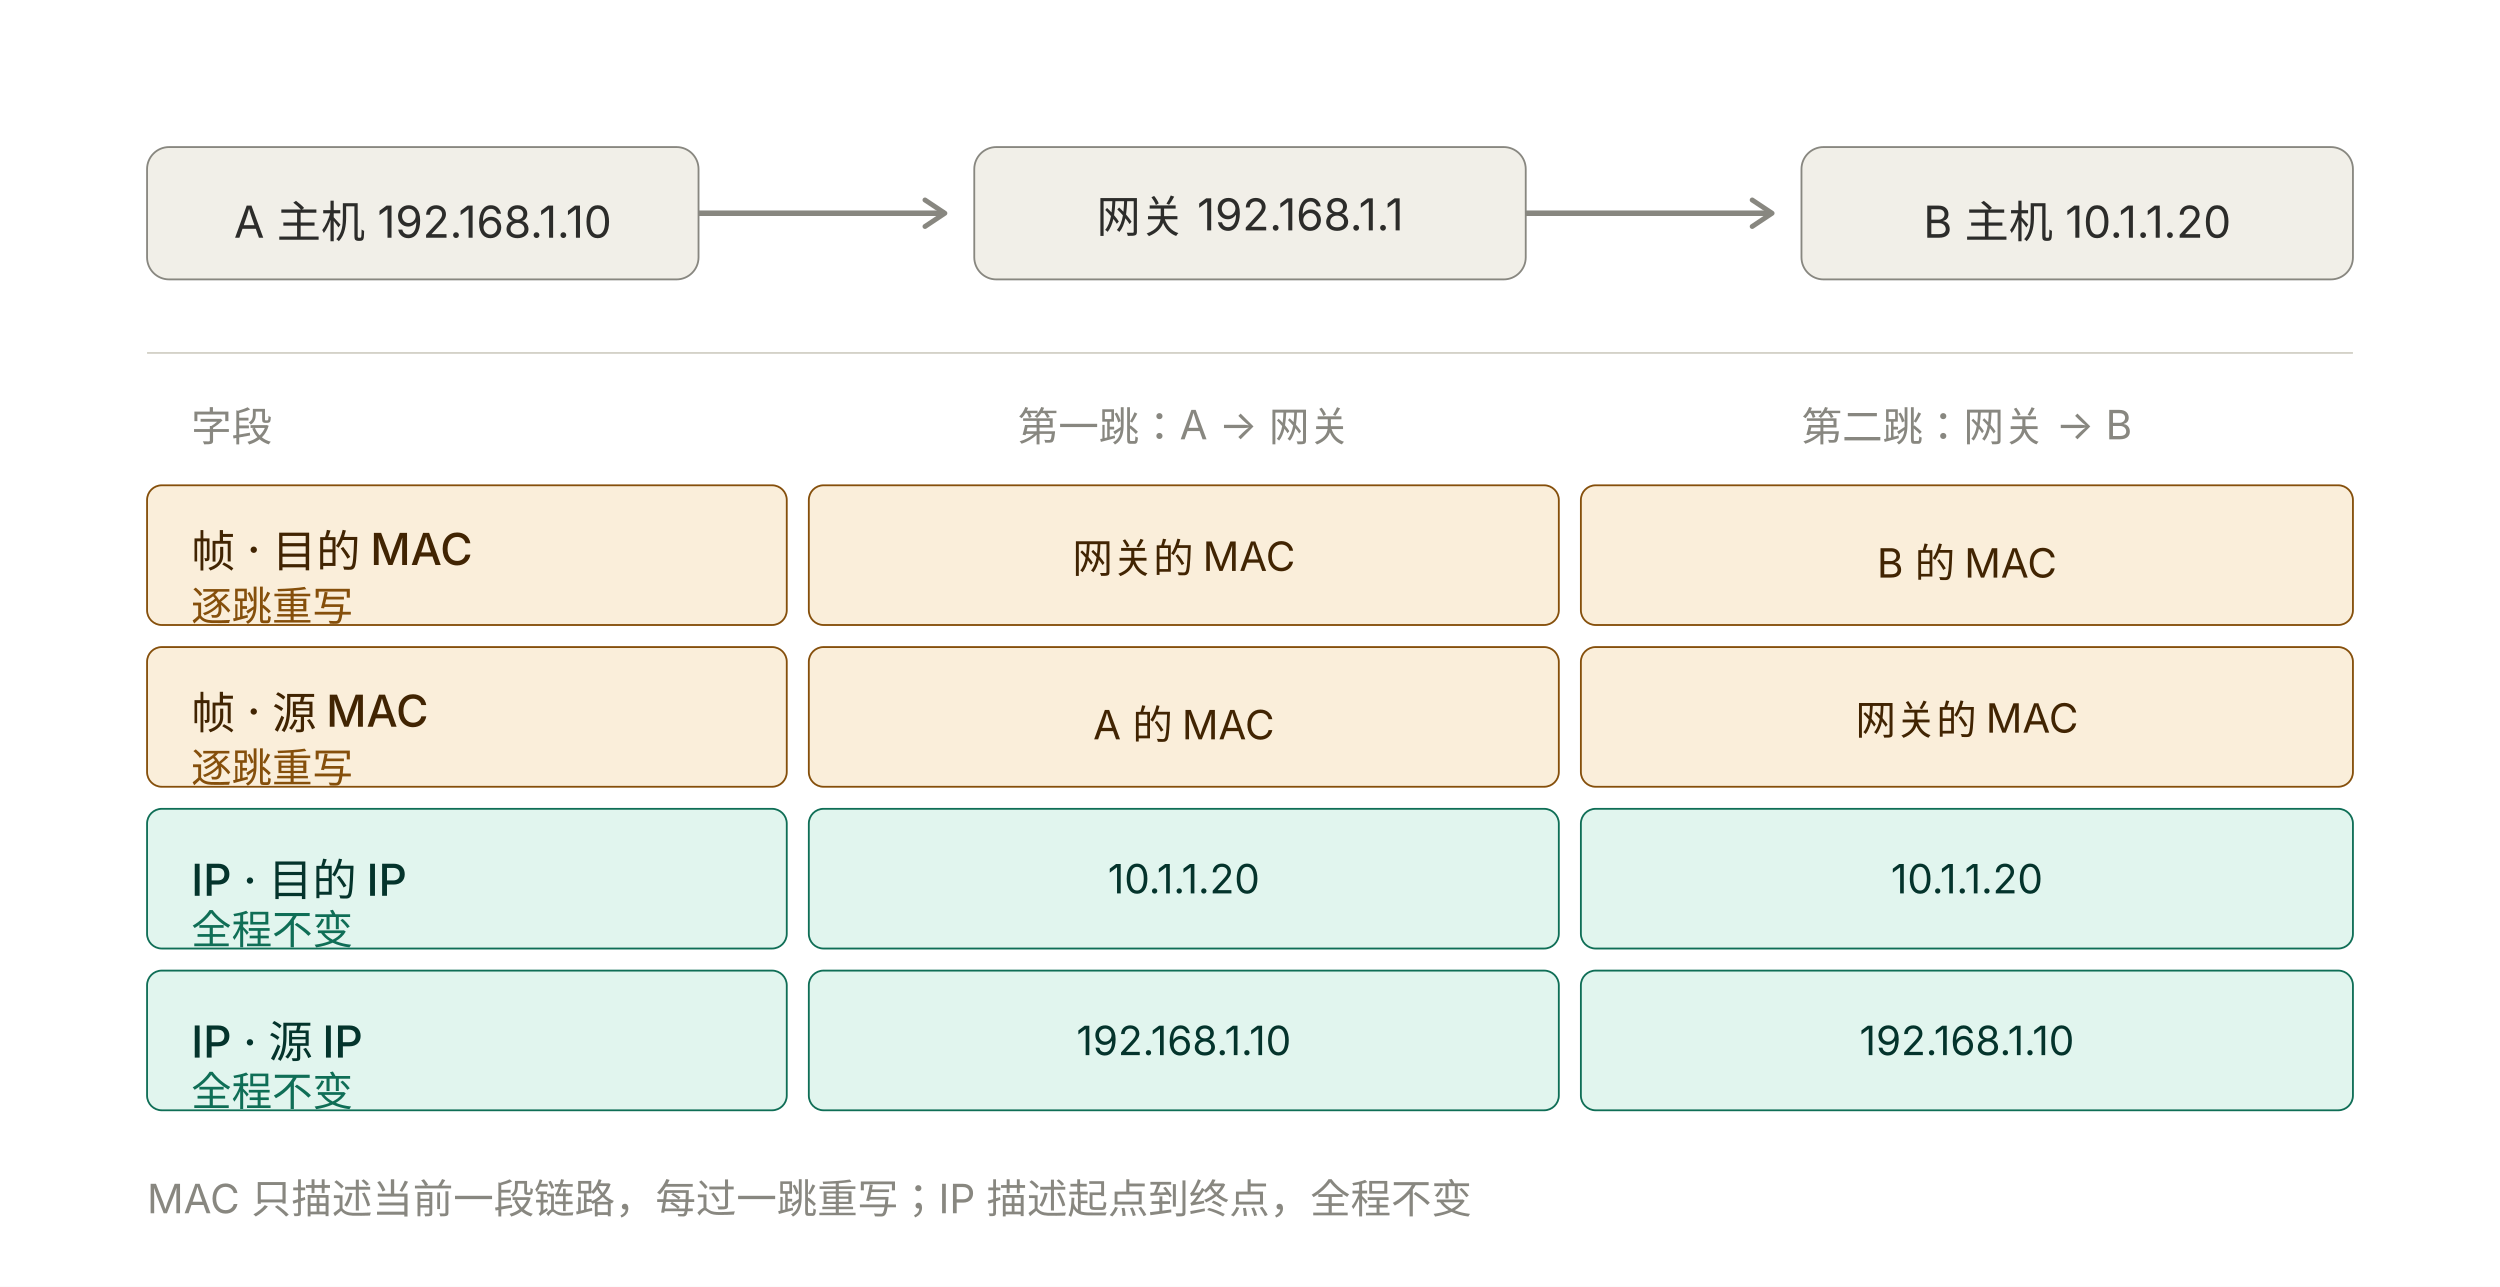
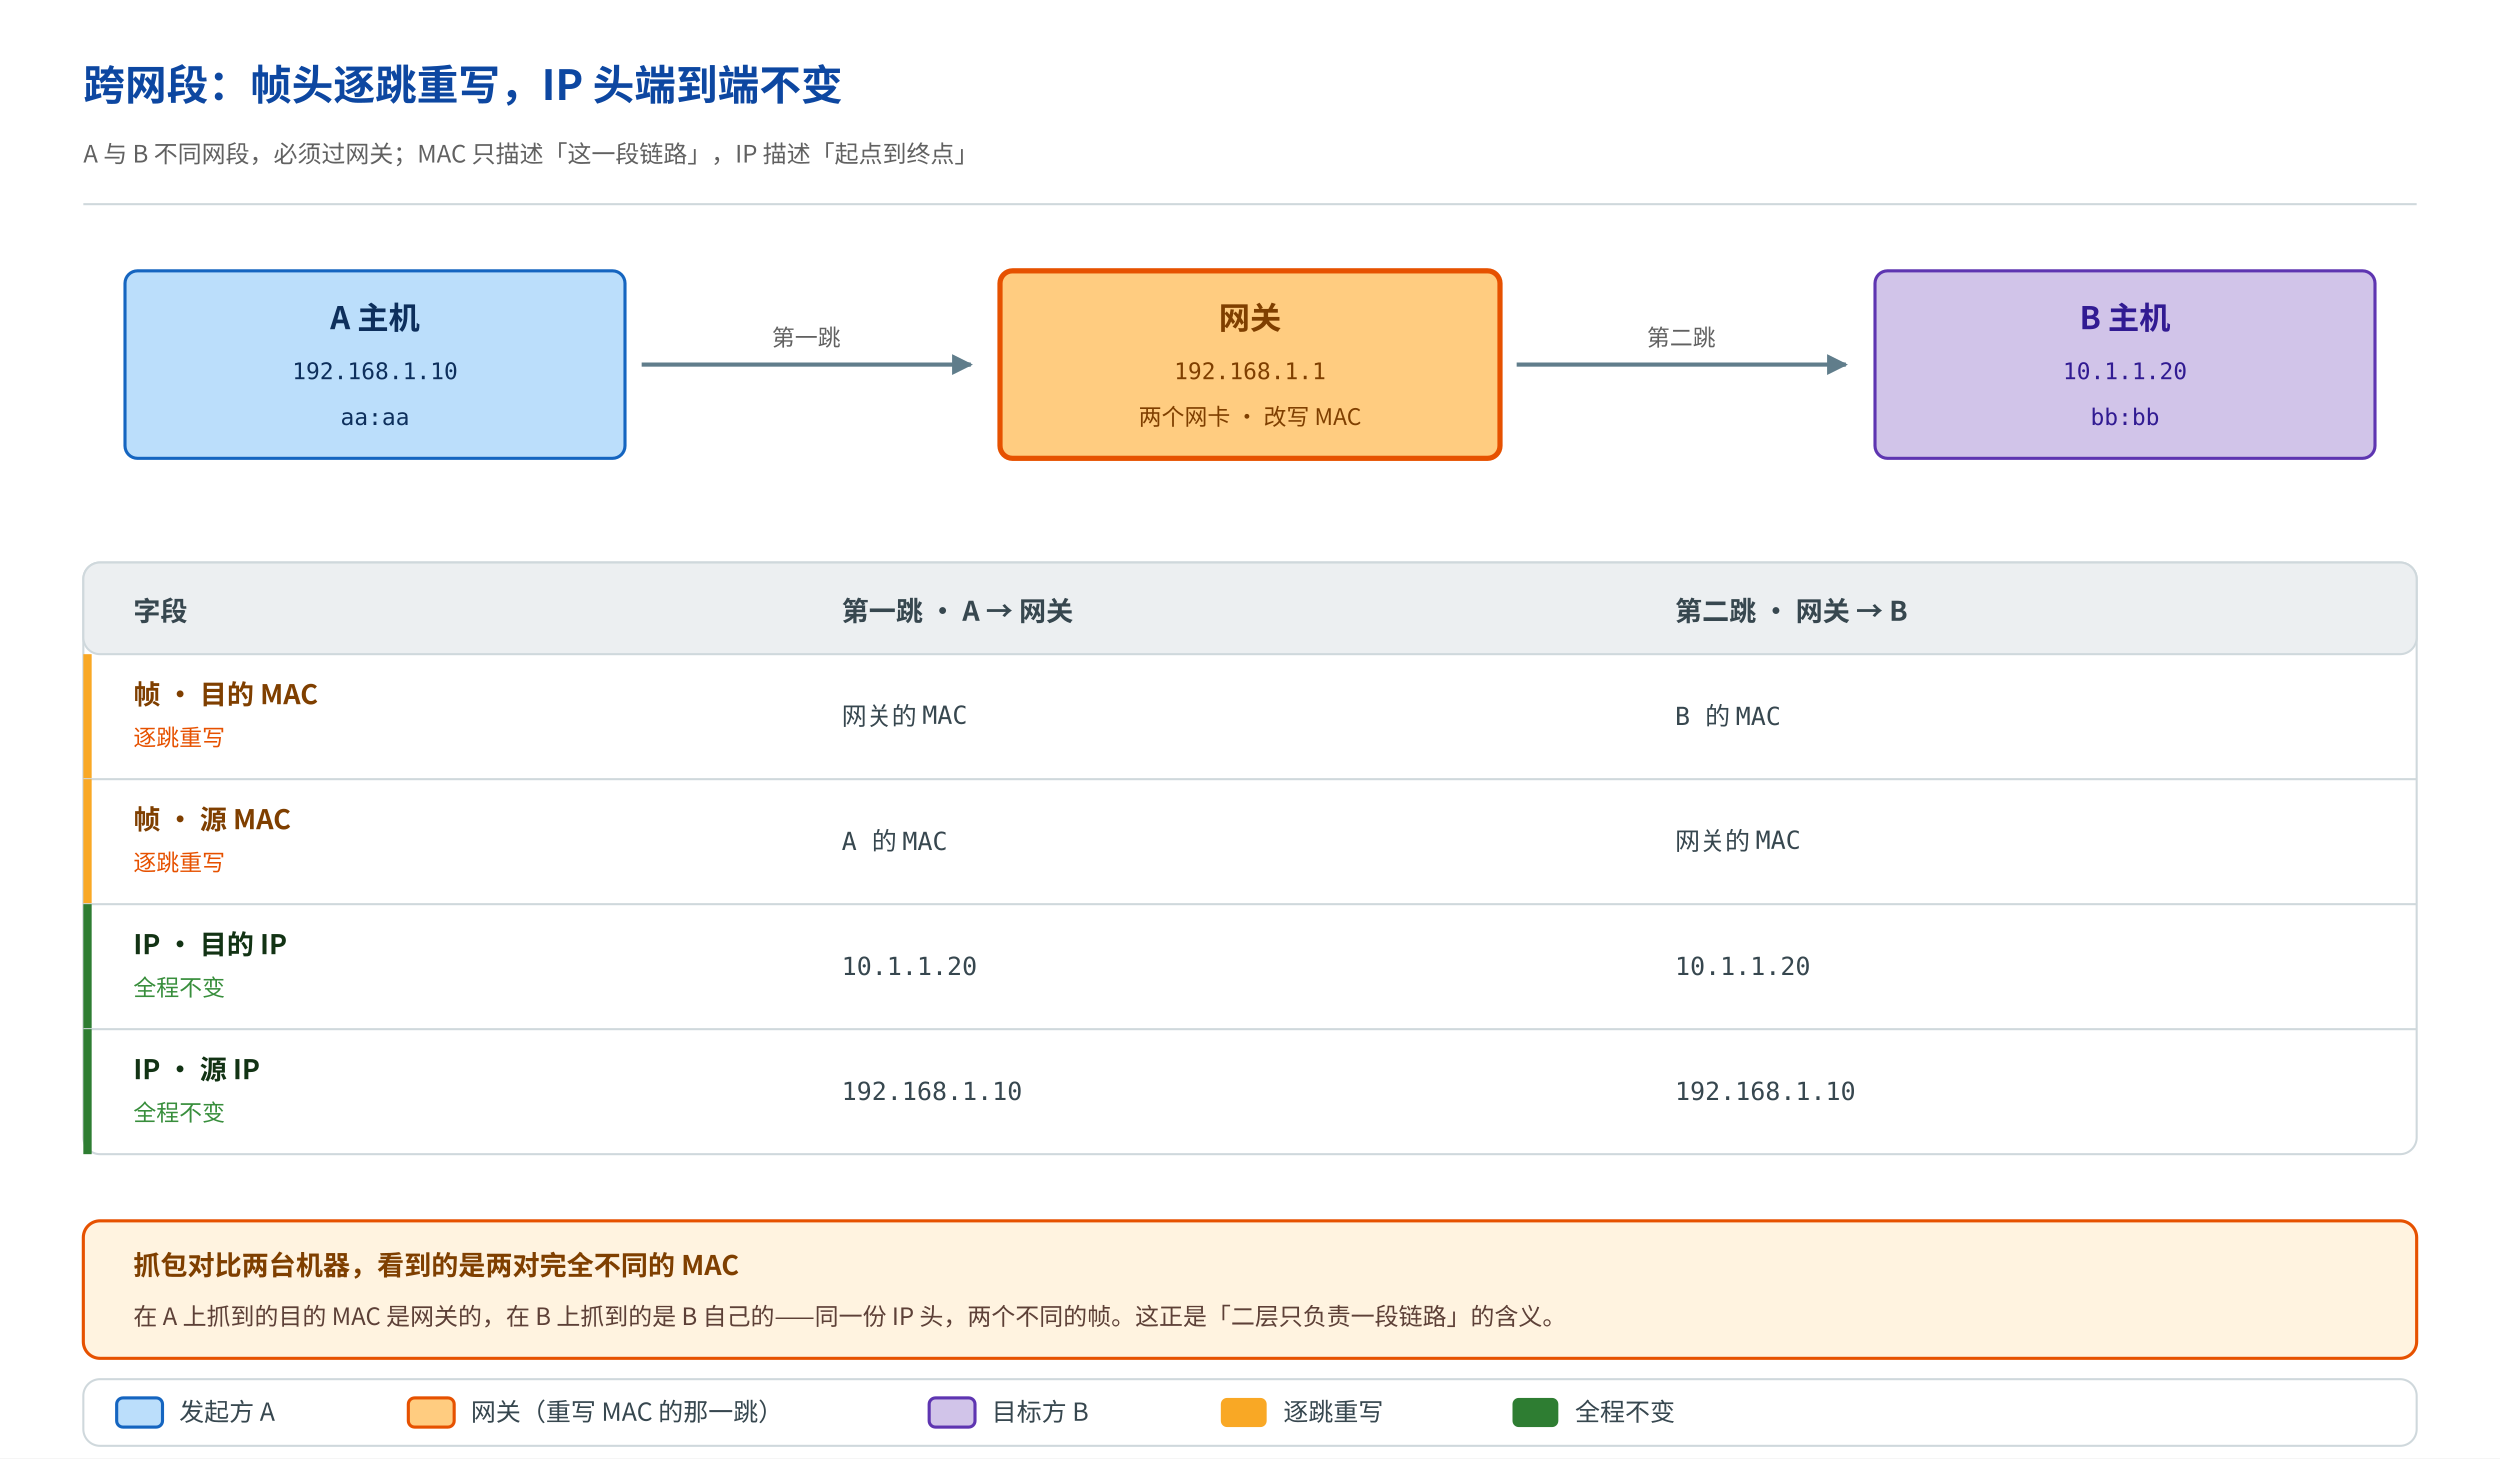
- <svg xmlns="http://www.w3.org/2000/svg" viewBox="0 0 1200 617.65" width="1200" height="617.65" font-family="-apple-system, 'Segoe UI', 'Microsoft YaHei', 'PingFang SC', sans-serif" role="img">
-   <g transform="scale(1.764706)">
-     <rect width="680" height="350" fill="#FFFFFF" />
-     <defs>
-       <marker id="ar" viewBox="0 0 10 10" refX="8" refY="5" markerWidth="6" markerHeight="6" orient="auto-start-reverse">
-         <path d="M2 1L8 5L2 9" fill="none" stroke="context-stroke" stroke-width="1.5" stroke-linecap="round" stroke-linejoin="round" />
-       </marker>
-     </defs>
-     <rect x="40" y="40" width="150" height="36" rx="6" fill="#F1EFE8" stroke="#888780" stroke-width="0.5" />
-     <text x="115" y="58" font-size="12" fill="#2C2C2A" text-anchor="middle" dominant-baseline="central">A 主机 192.168.1.10</text>
-     <line x1="190" y1="58" x2="257" y2="58" stroke="#888780" stroke-width="1.5" marker-end="url(#ar)" />
-     <rect x="265" y="40" width="150" height="36" rx="6" fill="#F1EFE8" stroke="#888780" stroke-width="0.5" />
-     <text x="340" y="58" font-size="12" fill="#2C2C2A" text-anchor="middle" dominant-baseline="central">网关 192.168.1.1</text>
-     <line x1="415" y1="58" x2="482" y2="58" stroke="#888780" stroke-width="1.5" marker-end="url(#ar)" />
-     <rect x="490" y="40" width="150" height="36" rx="6" fill="#F1EFE8" stroke="#888780" stroke-width="0.5" />
-     <text x="565" y="58" font-size="12" fill="#2C2C2A" text-anchor="middle" dominant-baseline="central">B 主机 10.1.1.20</text>
-     <line x1="40" y1="96" x2="640" y2="96" stroke="#D3D1C7" stroke-width="0.5" />
-     <text x="52" y="120" font-size="11" fill="#888780">字段</text>
-     <text x="322" y="120" font-size="11" fill="#888780" text-anchor="middle">第一跳：A → 网关</text>
-     <text x="535" y="120" font-size="11" fill="#888780" text-anchor="middle">第二跳：网关 → B</text>
-     <rect x="40" y="132" width="174" height="38" rx="4" fill="#FAEEDA" stroke="#854F0B" stroke-width="0.5" />
-     <text x="52" y="149" font-size="12" font-weight="500" fill="#412402" dominant-baseline="central">帧 · 目的 MAC</text>
-     <text x="52" y="164" font-size="11" fill="#854F0B" dominant-baseline="central">逐跳重写</text>
-     <rect x="220" y="132" width="204" height="38" rx="4" fill="#FAEEDA" stroke="#854F0B" stroke-width="0.5" />
-     <text x="322" y="151" font-size="11" fill="#412402" text-anchor="middle" dominant-baseline="central">网关的 MAC</text>
-     <rect x="430" y="132" width="210" height="38" rx="4" fill="#FAEEDA" stroke="#854F0B" stroke-width="0.5" />
-     <text x="535" y="151" font-size="11" fill="#412402" text-anchor="middle" dominant-baseline="central">B 的 MAC</text>
-     <rect x="40" y="176" width="174" height="38" rx="4" fill="#FAEEDA" stroke="#854F0B" stroke-width="0.5" />
-     <text x="52" y="193" font-size="12" font-weight="500" fill="#412402" dominant-baseline="central">帧 · 源 MAC</text>
-     <text x="52" y="208" font-size="11" fill="#854F0B" dominant-baseline="central">逐跳重写</text>
-     <rect x="220" y="176" width="204" height="38" rx="4" fill="#FAEEDA" stroke="#854F0B" stroke-width="0.5" />
-     <text x="322" y="195" font-size="11" fill="#412402" text-anchor="middle" dominant-baseline="central">A 的 MAC</text>
-     <rect x="430" y="176" width="210" height="38" rx="4" fill="#FAEEDA" stroke="#854F0B" stroke-width="0.5" />
-     <text x="535" y="195" font-size="11" fill="#412402" text-anchor="middle" dominant-baseline="central">网关的 MAC</text>
-     <rect x="40" y="220" width="174" height="38" rx="4" fill="#E1F5EE" stroke="#0F6E56" stroke-width="0.5" />
-     <text x="52" y="237" font-size="12" font-weight="500" fill="#04342C" dominant-baseline="central">IP · 目的 IP</text>
-     <text x="52" y="252" font-size="11" fill="#0F6E56" dominant-baseline="central">全程不变</text>
-     <rect x="220" y="220" width="204" height="38" rx="4" fill="#E1F5EE" stroke="#0F6E56" stroke-width="0.5" />
-     <text x="322" y="239" font-size="11" fill="#04342C" text-anchor="middle" dominant-baseline="central">10.1.1.20</text>
-     <rect x="430" y="220" width="210" height="38" rx="4" fill="#E1F5EE" stroke="#0F6E56" stroke-width="0.5" />
-     <text x="535" y="239" font-size="11" fill="#04342C" text-anchor="middle" dominant-baseline="central">10.1.1.20</text>
-     <rect x="40" y="264" width="174" height="38" rx="4" fill="#E1F5EE" stroke="#0F6E56" stroke-width="0.5" />
-     <text x="52" y="281" font-size="12" font-weight="500" fill="#04342C" dominant-baseline="central">IP · 源 IP</text>
-     <text x="52" y="296" font-size="11" fill="#0F6E56" dominant-baseline="central">全程不变</text>
-     <rect x="220" y="264" width="204" height="38" rx="4" fill="#E1F5EE" stroke="#0F6E56" stroke-width="0.5" />
-     <text x="322" y="283" font-size="11" fill="#04342C" text-anchor="middle" dominant-baseline="central">192.168.1.10</text>
-     <rect x="430" y="264" width="210" height="38" rx="4" fill="#E1F5EE" stroke="#0F6E56" stroke-width="0.5" />
-     <text x="535" y="283" font-size="11" fill="#04342C" text-anchor="middle" dominant-baseline="central">192.168.1.10</text>
-     <text x="40" y="330" font-size="11" fill="#888780">MAC 只描述当前一段链路，每过一跳重写；IP 描述起点到终点，全程不变</text>
-   </g>
+ <svg xmlns="http://www.w3.org/2000/svg" viewBox="0 0 1200 700" font-family="'Microsoft YaHei','PingFang SC','Noto Sans CJK SC',sans-serif">
+   <defs>
+     <marker id="arrow" viewBox="0 0 10 10" refX="9" refY="5" markerWidth="10" markerHeight="10" markerUnits="userSpaceOnUse" orient="auto-start-reverse">
+       <path d="M 0 0 L 10 5 L 0 10 z" fill="#607d8b" />
+     </marker>
+   </defs>
+   <rect x="0" y="0" width="1200" height="700" fill="#ffffff" />
+   <text x="40" y="48" font-size="20" font-weight="bold" fill="#0d47a1">跨网段：帧头逐跳重写，IP 头端到端不变</text>
+   <text x="40" y="78" font-size="11.5" fill="#616161">A 与 B 不同网段，必须过网关；MAC 只描述「这一段链路」，IP 描述「起点到终点」</text>
+   <line x1="40" y1="98" x2="1160" y2="98" stroke="#cfd8dc" stroke-width="1" />
+   <rect x="60" y="130" width="240" height="90" rx="6" fill="#bbdefb" stroke="#1565c0" stroke-width="1.5" />
+   <text x="180" y="158" font-size="15" font-weight="bold" fill="#0d2f5c" text-anchor="middle">A 主机</text>
+   <text x="180" y="182" font-size="11" fill="#0d2f5c" text-anchor="middle" font-family="ui-monospace,Menlo,Consolas,monospace">192.168.1.10</text>
+   <text x="180" y="204" font-size="11" fill="#0d2f5c" text-anchor="middle" font-family="ui-monospace,Menlo,Consolas,monospace">aa:aa</text>
+   <line x1="308" y1="175" x2="466" y2="175" stroke="#607d8b" stroke-width="2" marker-end="url(#arrow)" />
+   <text x="387" y="166" font-size="11" fill="#616161" text-anchor="middle">第一跳</text>
+   <rect x="480" y="130" width="240" height="90" rx="6" fill="#ffcc80" stroke="#e65100" stroke-width="2.5" />
+   <text x="600" y="158" font-size="15" font-weight="bold" fill="#7f3f00" text-anchor="middle">网关</text>
+   <text x="600" y="182" font-size="11" fill="#7f3f00" text-anchor="middle" font-family="ui-monospace,Menlo,Consolas,monospace">192.168.1.1</text>
+   <text x="600" y="204" font-size="11" fill="#7f3f00" text-anchor="middle">两个网卡 · 改写 MAC</text>
+   <line x1="728" y1="175" x2="886" y2="175" stroke="#607d8b" stroke-width="2" marker-end="url(#arrow)" />
+   <text x="807" y="166" font-size="11" fill="#616161" text-anchor="middle">第二跳</text>
+   <rect x="900" y="130" width="240" height="90" rx="6" fill="#d1c4e9" stroke="#5e35b1" stroke-width="1.5" />
+   <text x="1020" y="158" font-size="15" font-weight="bold" fill="#311b92" text-anchor="middle">B 主机</text>
+   <text x="1020" y="182" font-size="11" fill="#311b92" text-anchor="middle" font-family="ui-monospace,Menlo,Consolas,monospace">10.1.1.20</text>
+   <text x="1020" y="204" font-size="11" fill="#311b92" text-anchor="middle" font-family="ui-monospace,Menlo,Consolas,monospace">bb:bb</text>
+   <rect x="40" y="270" width="1120" height="284" rx="8" fill="#ffffff" stroke="#cfd8dc" stroke-width="1" />
+   <rect x="40" y="270" width="1120" height="44" rx="8" fill="#eceff1" stroke="#cfd8dc" stroke-width="1" />
+   <text x="64" y="298" font-size="13" font-weight="bold" fill="#37474f">字段</text>
+   <text x="404" y="298" font-size="13" font-weight="bold" fill="#37474f">第一跳 · A → 网关</text>
+   <text x="804" y="298" font-size="13" font-weight="bold" fill="#37474f">第二跳 · 网关 → B</text>
+   <rect x="40" y="314" width="4" height="60" fill="#f9a825" />
+   <line x1="40" y1="374" x2="1160" y2="374" stroke="#cfd8dc" stroke-width="1" />
+   <text x="64" y="338" font-size="13" font-weight="bold" fill="#7f3f00">帧 · 目的 MAC</text>
+   <text x="64" y="358" font-size="11" fill="#e65100">逐跳重写</text>
+   <text x="404" y="348" font-size="12" fill="#37474f" font-family="ui-monospace,Menlo,Consolas,monospace">网关的 MAC</text>
+   <text x="804" y="348" font-size="12" fill="#37474f" font-family="ui-monospace,Menlo,Consolas,monospace">B 的 MAC</text>
+   <rect x="40" y="374" width="4" height="60" fill="#f9a825" />
+   <line x1="40" y1="434" x2="1160" y2="434" stroke="#cfd8dc" stroke-width="1" />
+   <text x="64" y="398" font-size="13" font-weight="bold" fill="#7f3f00">帧 · 源 MAC</text>
+   <text x="64" y="418" font-size="11" fill="#e65100">逐跳重写</text>
+   <text x="404" y="408" font-size="12" fill="#37474f" font-family="ui-monospace,Menlo,Consolas,monospace">A 的 MAC</text>
+   <text x="804" y="408" font-size="12" fill="#37474f" font-family="ui-monospace,Menlo,Consolas,monospace">网关的 MAC</text>
+   <rect x="40" y="434" width="4" height="60" fill="#2e7d32" />
+   <line x1="40" y1="494" x2="1160" y2="494" stroke="#cfd8dc" stroke-width="1" />
+   <text x="64" y="458" font-size="13" font-weight="bold" fill="#123314">IP · 目的 IP</text>
+   <text x="64" y="478" font-size="11" fill="#388e3c">全程不变</text>
+   <text x="404" y="468" font-size="12" fill="#37474f" font-family="ui-monospace,Menlo,Consolas,monospace">10.1.1.20</text>
+   <text x="804" y="468" font-size="12" fill="#37474f" font-family="ui-monospace,Menlo,Consolas,monospace">10.1.1.20</text>
+   <rect x="40" y="494" width="4" height="60" fill="#2e7d32" />
+   <text x="64" y="518" font-size="13" font-weight="bold" fill="#123314">IP · 源 IP</text>
+   <text x="64" y="538" font-size="11" fill="#388e3c">全程不变</text>
+   <text x="404" y="528" font-size="12" fill="#37474f" font-family="ui-monospace,Menlo,Consolas,monospace">192.168.1.10</text>
+   <text x="804" y="528" font-size="12" fill="#37474f" font-family="ui-monospace,Menlo,Consolas,monospace">192.168.1.10</text>
+   <rect x="40" y="586" width="1120" height="66" rx="8" fill="#fff3e0" stroke="#e65100" stroke-width="1.5" />
+   <text x="64" y="612" font-size="13" font-weight="bold" fill="#7f3f00">抓包对比两台机器，看到的是两对完全不同的 MAC</text>
+   <text x="64" y="636" font-size="11.5" fill="#5d4037">在 A 上抓到的目的 MAC 是网关的，在 B 上抓到的是 B 自己的——同一份 IP 头，两个不同的帧。这正是「二层只负责一段链路」的含义。</text>
+   <rect x="40" y="662" width="1120" height="32" rx="8" fill="#ffffff" stroke="#cfd8dc" stroke-width="1" />
+   <rect x="56" y="671" width="22" height="14" rx="3" fill="#bbdefb" stroke="#1565c0" stroke-width="1.5" />
+   <text x="86" y="682" font-size="12" fill="#37474f">发起方 A</text>
+   <rect x="196" y="671" width="22" height="14" rx="3" fill="#ffcc80" stroke="#e65100" stroke-width="1.5" />
+   <text x="226" y="682" font-size="12" fill="#37474f">网关（重写 MAC 的那一跳）</text>
+   <rect x="446" y="671" width="22" height="14" rx="3" fill="#d1c4e9" stroke="#5e35b1" stroke-width="1.5" />
+   <text x="476" y="682" font-size="12" fill="#37474f">目标方 B</text>
+   <rect x="586" y="671" width="22" height="14" rx="3" fill="#f9a825" />
+   <text x="616" y="682" font-size="12" fill="#37474f">逐跳重写</text>
+   <rect x="726" y="671" width="22" height="14" rx="3" fill="#2e7d32" />
+   <text x="756" y="682" font-size="12" fill="#37474f">全程不变</text>
</svg>
